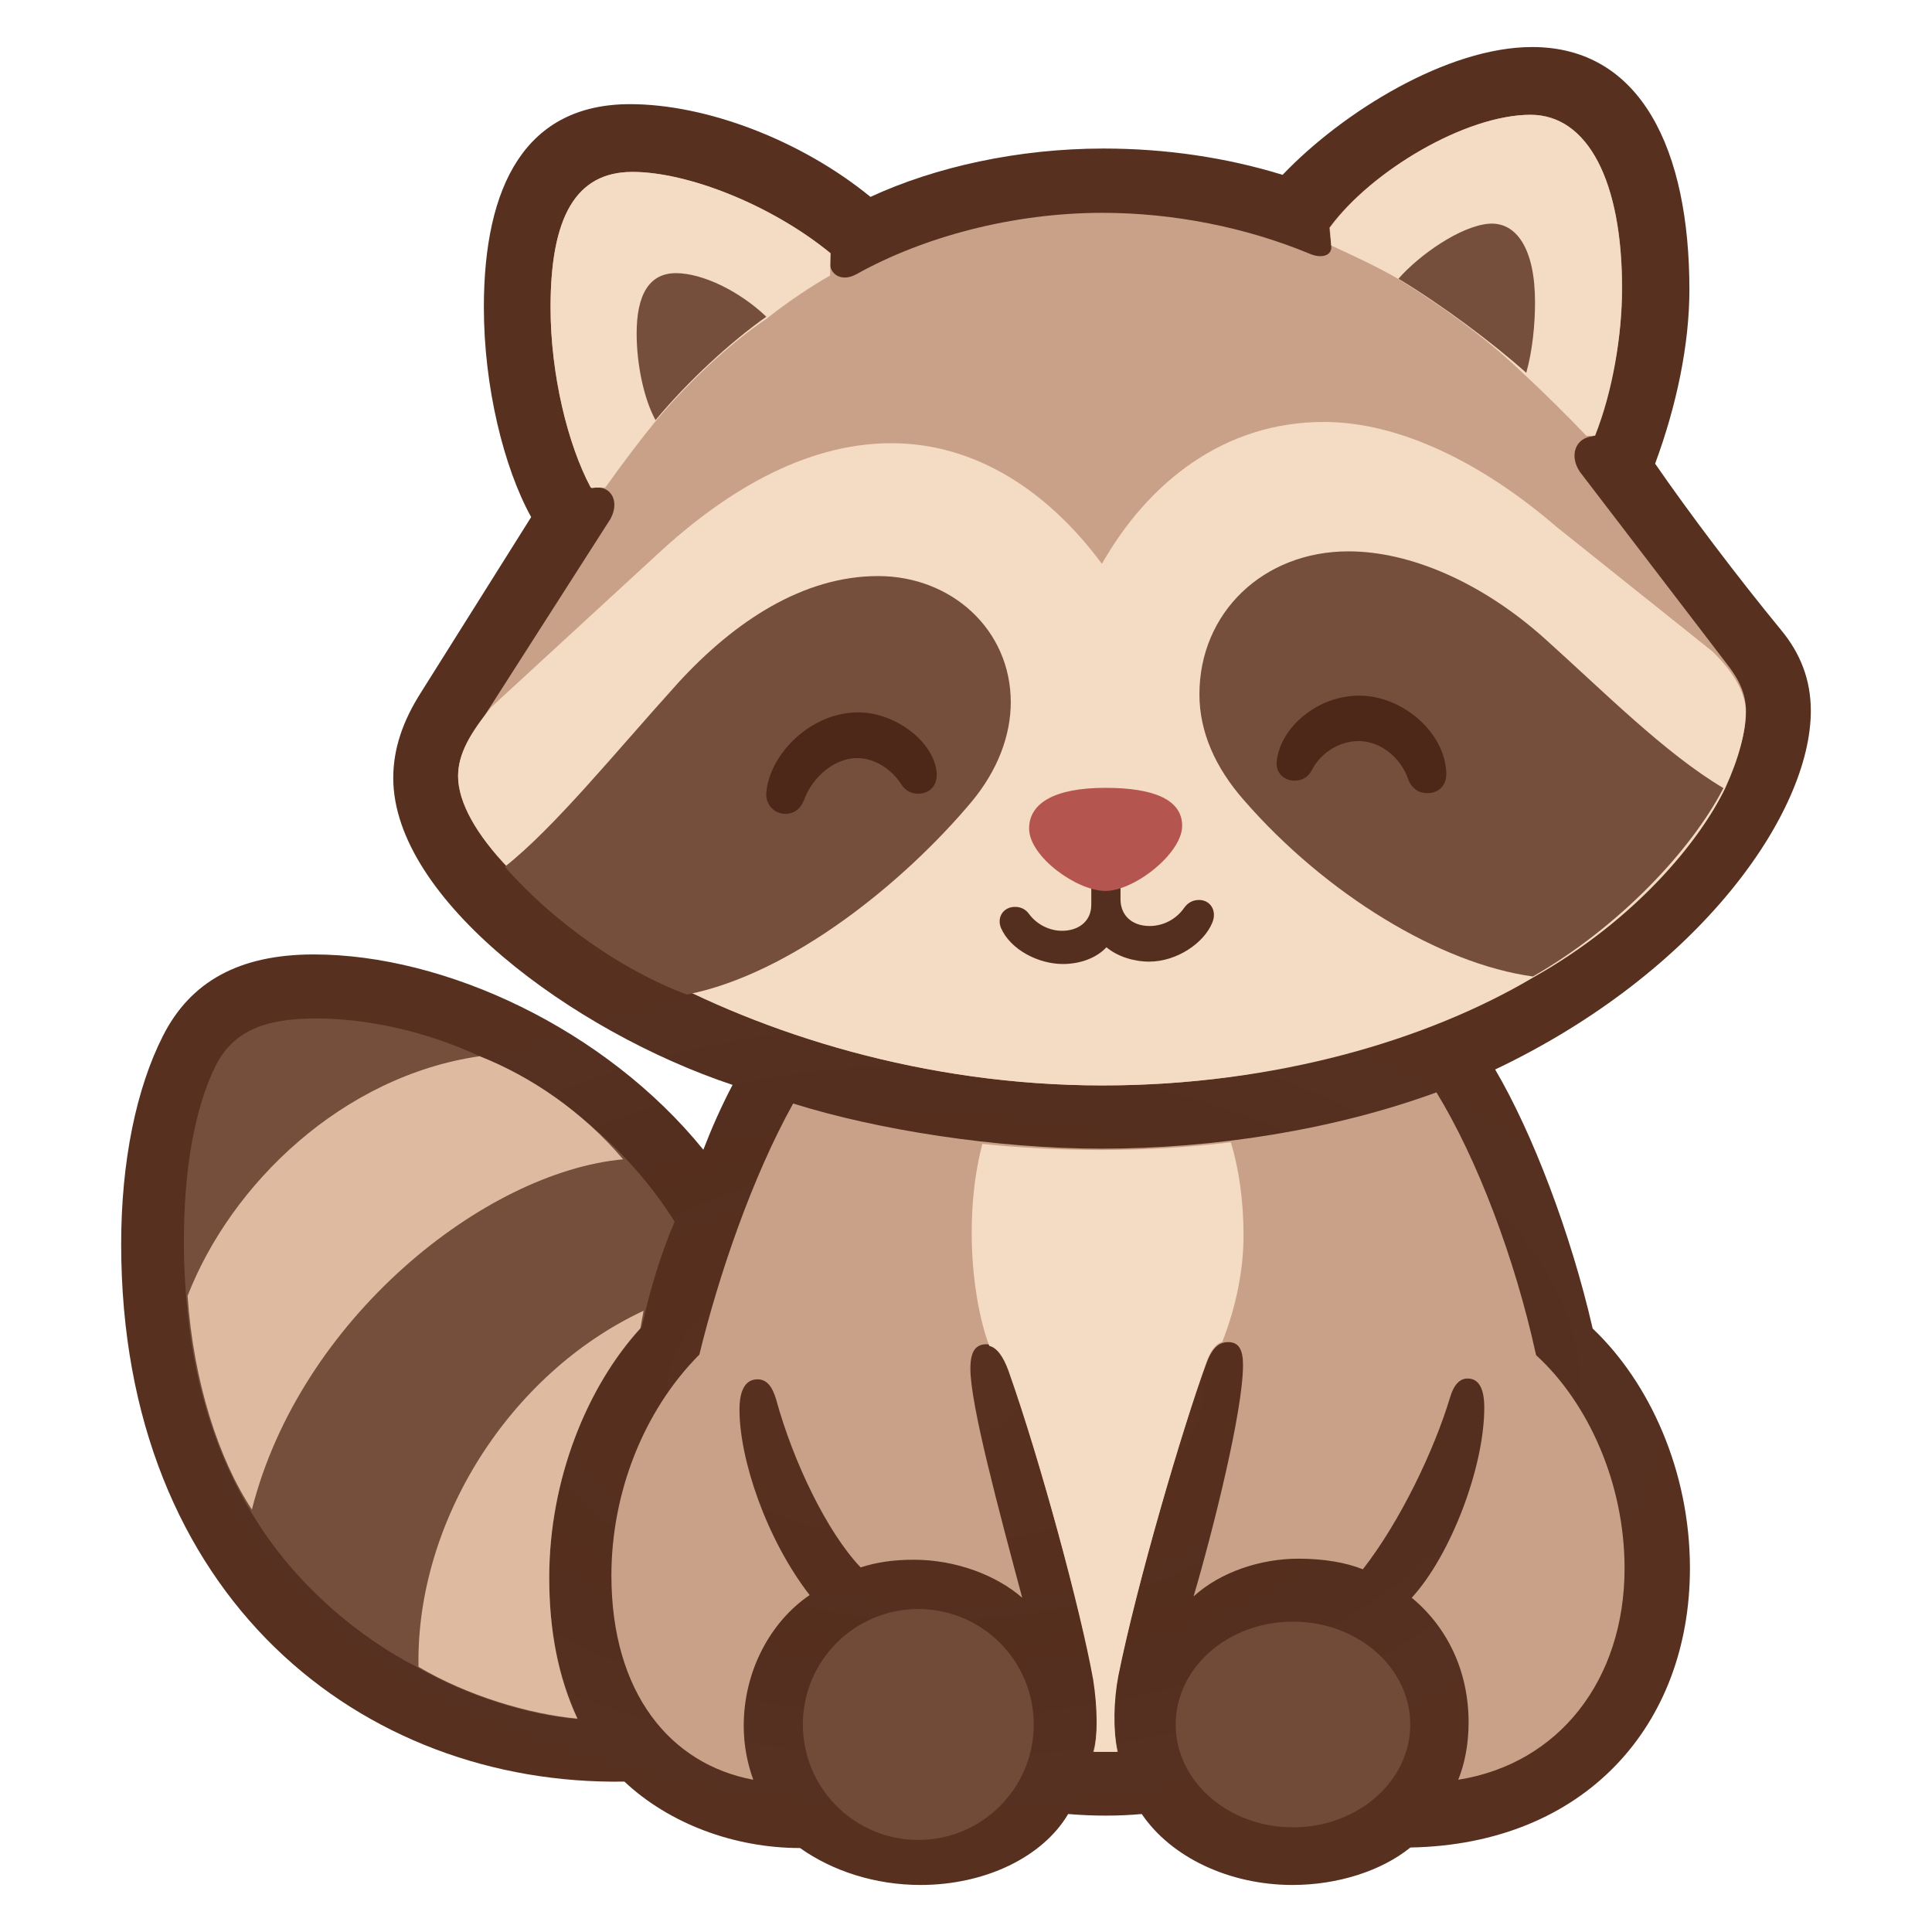
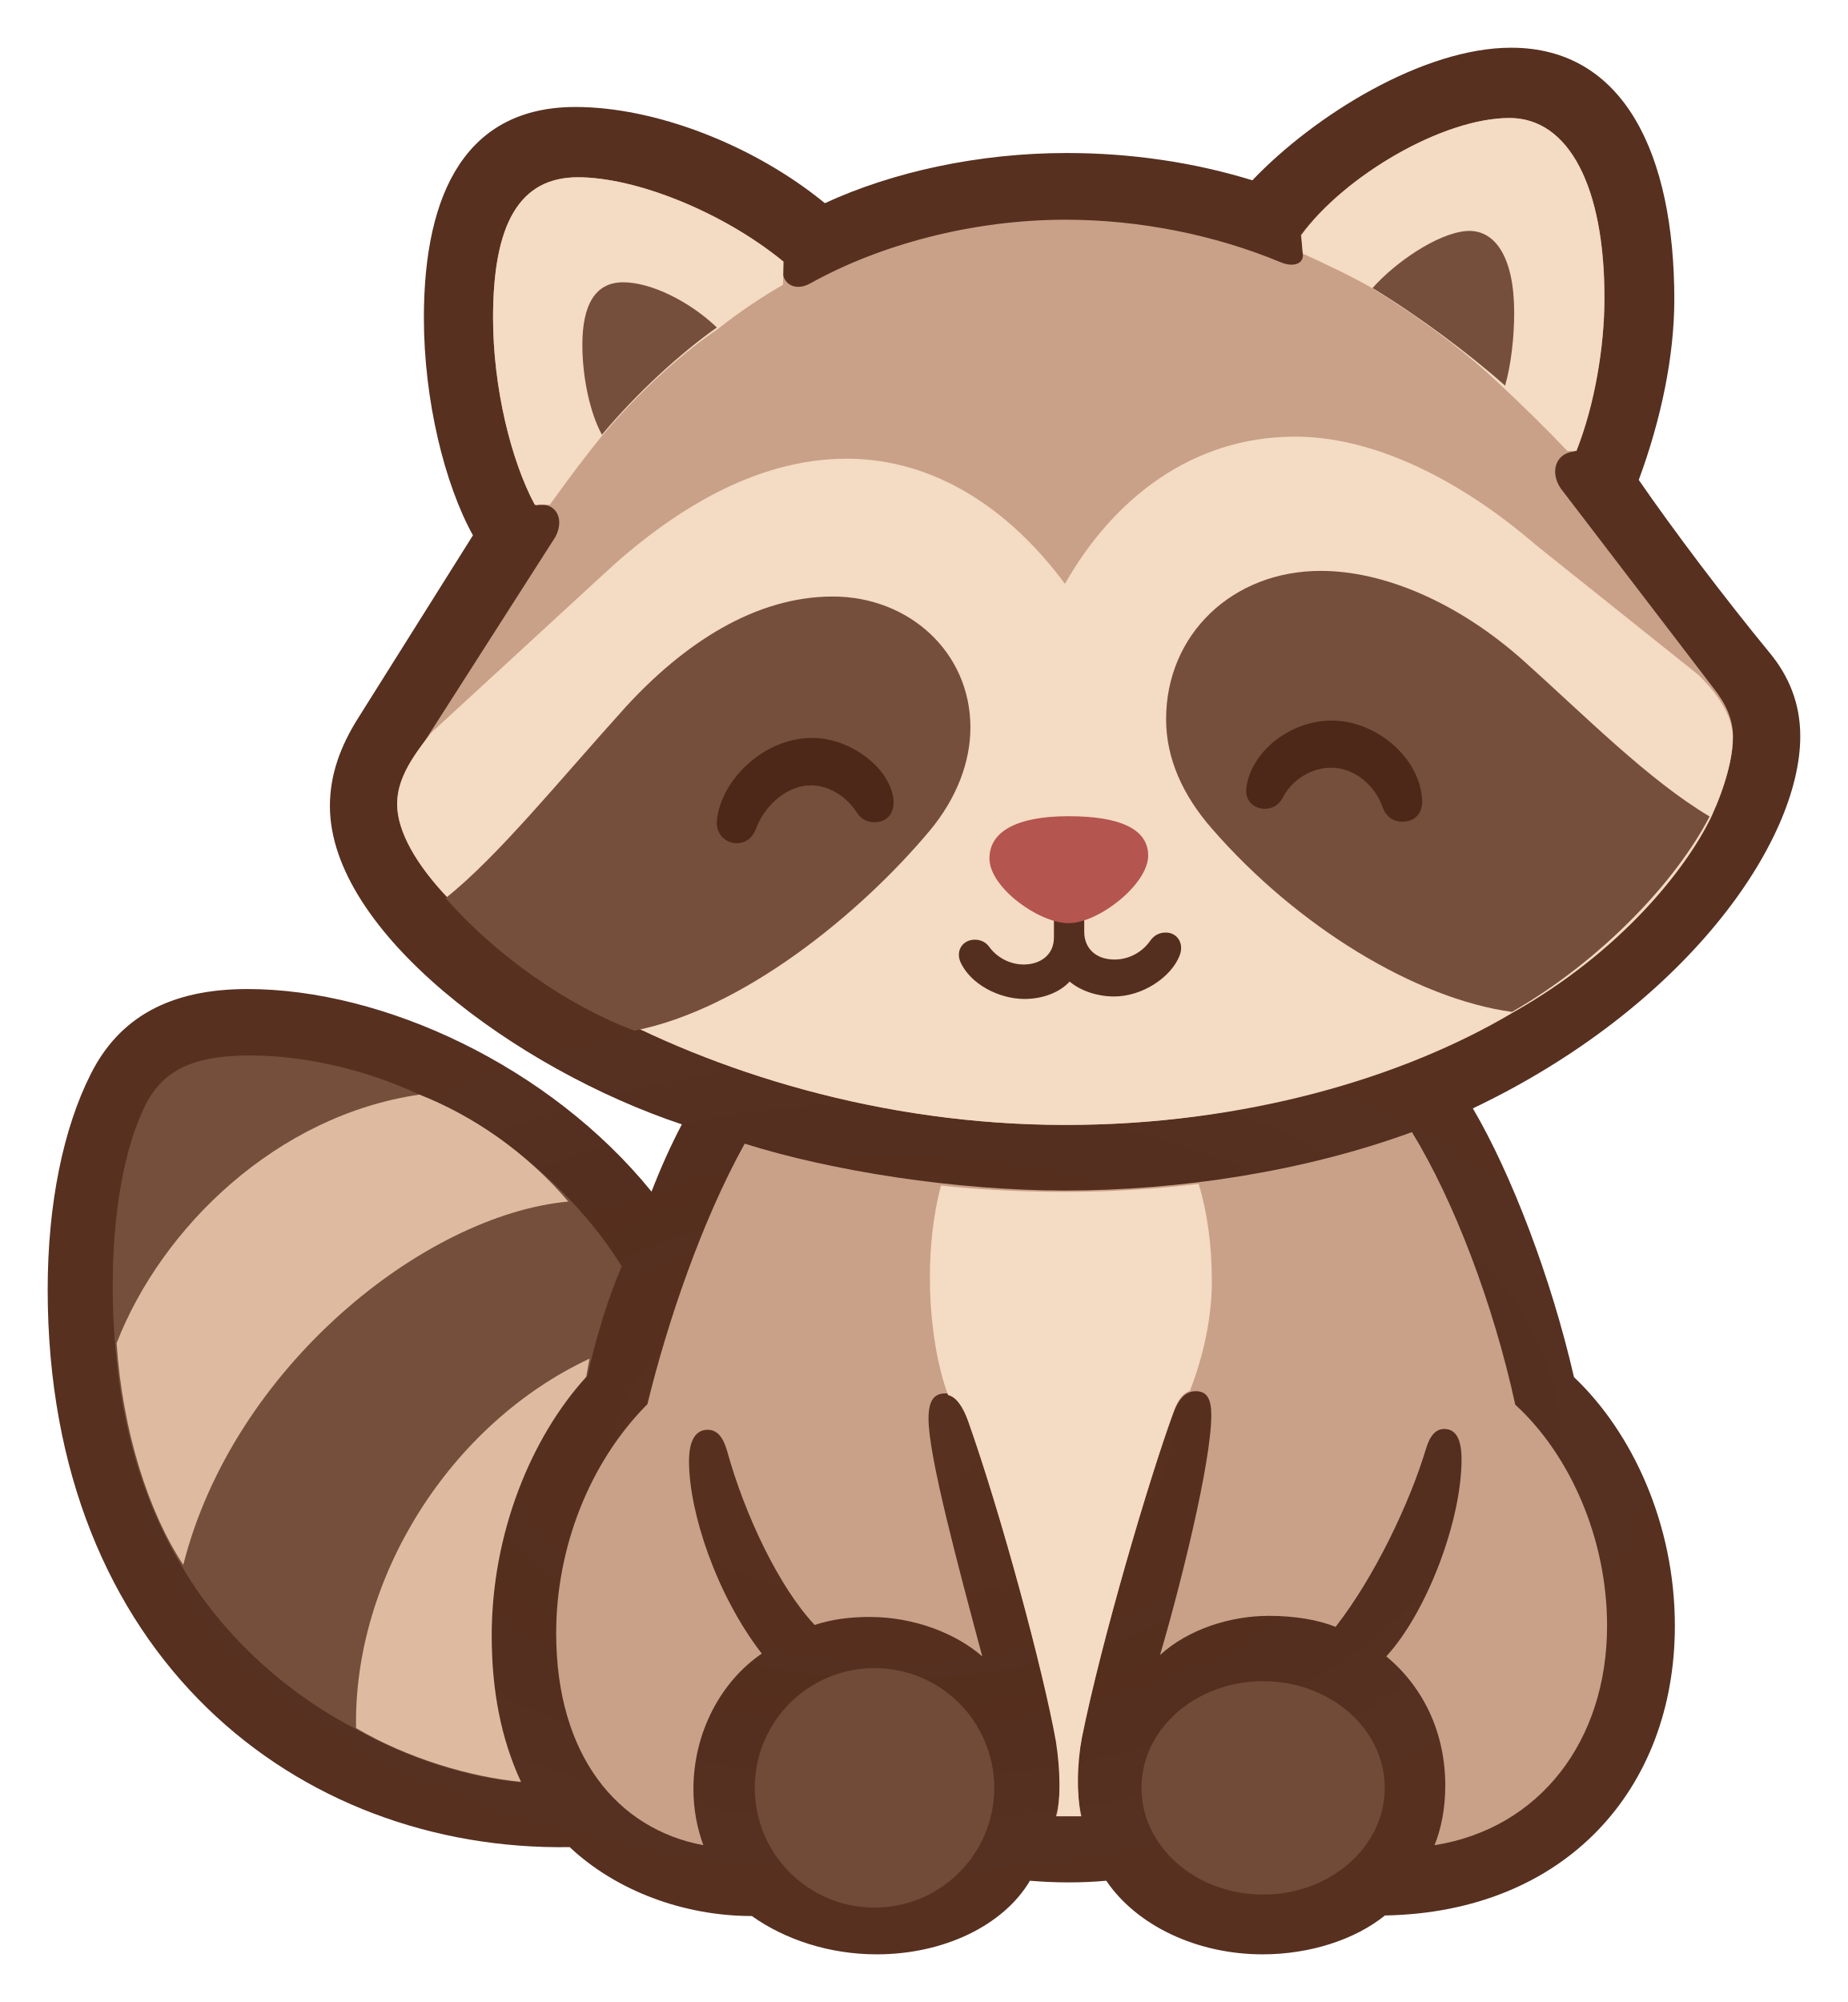
- <svg xmlns="http://www.w3.org/2000/svg" width="72.71" height="72.71" fill="none" viewBox="3.62 3.56 72.71 72.71">
+ <svg xmlns="http://www.w3.org/2000/svg" width="67.052" height="72.63" fill="none" viewBox="6.45 3.599 67.052 72.63">
  <path d="m15.43 39.48c-2.82 0-4.65 1.03-5.68 3.07-1 1.97-1.57 4.72-1.57 7.83 0 13.33 9.09 20.39 18.94 20.23 1.68 1.58 4.13 2.5 6.61 2.5 1.21 0.86 2.82 1.39 4.53 1.39 2.45 0 4.61-1.06 5.56-2.67 0.96 0.08 1.88 0.08 2.77 0 1.11 1.64 3.31 2.67 5.67 2.67 1.71 0 3.35-0.53 4.44-1.41 6.56-0.12 10.52-4.6 10.52-10.51 0-3.67-1.53-7-3.66-9.02-0.83-3.61-2.27-7.37-3.67-9.75 7.71-3.67 11.88-9.66 11.88-13.5 0-1.16-0.39-2.16-1.12-3.04-1.62-1.97-3.48-4.43-4.74-6.26 0.81-2.19 1.29-4.49 1.29-6.55 0-5.26-1.82-9.13-5.92-9.13-3.18 0-7.13 2.44-9.39 4.81-2.11-0.65-4.39-0.99-6.74-0.99-3.2 0-6.33 0.69-8.77 1.82-2.63-2.15-6.2-3.49-9.05-3.49-3.91 0-5.5 3.03-5.5 7.65 0 2.98 0.75 6.03 1.78 7.89l-4.14 6.59c-0.69 1.08-1.05 2.13-1.05 3.23 0 4.55 6.77 9.55 12.77 11.55-0.42 0.8-0.78 1.61-1.1 2.44-3.69-4.55-9.72-7.35-14.66-7.35z" fill="url(#paint0_radial_2210_41275)" />
  <path d="m21.67 43.31c-2.06-0.96-4.28-1.42-6.16-1.42-2 0-3.12 0.51-3.77 1.77-0.8 1.61-1.2 3.95-1.2 6.62 0 0.92 0.05 1.8 0.14 2.65 0.29 3.02 1.2 5.59 2.42 7.58 1.61 2.71 4.1 4.72 6.27 5.82 1.93 1.1 4.23 1.79 6 1.93-0.73-1.57-1.08-3.33-1.08-5.33 0-3.7 1.44-7.22 3.48-9.42 0.31-1.44 0.77-2.89 1.24-3.97-1.81-2.9-4.57-5.02-7.34-6.23z" fill="#764F3C" />
  <path d="m21.67 43.31c-5.16 0.75-9.35 4.8-10.99 9.02 0.22 3.22 1.17 6.15 2.42 8.04 1.82-7.19 8.76-12.7 13.97-13.18-1.53-1.8-3.47-3.12-5.4-3.88z" fill="#DEBBA0" />
  <path d="m27.84 52.89c-5.05 2.36-8.57 7.94-8.47 13.4 1.84 1.09 4.15 1.78 5.98 1.95-0.73-1.57-1.06-3.33-1.06-5.31 0-3.68 1.42-7.18 3.43-9.38l0.12-0.66z" fill="#DEBBA0" />
  <path d="m57.68 44.67c-3.88 1.42-8.38 2.12-12.61 2.12-3.93 0-8.42-0.7-11.6-1.7-1.55 2.79-2.8 6.46-3.53 9.45-2.11 2.12-3.31 5.22-3.31 8.31 0 4.43 2.22 7.11 5.34 7.69-0.23-0.63-0.36-1.31-0.36-2.03 0-2.07 1.01-3.92 2.48-4.92-1.64-2.12-2.64-5.12-2.64-6.98 0-0.76 0.24-1.14 0.68-1.14 0.35 0 0.56 0.28 0.7 0.76 0.65 2.36 1.91 4.98 3.18 6.32 0.6-0.2 1.26-0.29 2-0.29 1.61 0 3.13 0.6 4.08 1.43-0.9-3.37-1.95-7.27-1.95-8.62 0-0.66 0.2-0.92 0.61-0.92 0.38 0 0.63 0.4 0.86 1.04 1.19 3.44 2.7 9.01 3.17 11.58 0.18 1.11 0.16 2.13-0.02 2.72h0.93c-0.19-0.81-0.19-1.88 0.01-2.86 0.68-3.42 2.43-9.34 3.31-11.73 0.21-0.58 0.46-0.83 0.83-0.83 0.41 0 0.56 0.29 0.56 0.87 0 1.71-1.12 6.19-1.86 8.7 1.02-0.93 2.54-1.42 3.95-1.42 0.96 0 1.8 0.15 2.42 0.4 1.42-1.82 2.69-4.5 3.28-6.46 0.15-0.51 0.38-0.72 0.66-0.72 0.43 0 0.63 0.38 0.63 1.1 0 2.23-1.26 5.55-2.73 7.15 1.34 1.11 2.14 2.76 2.14 4.69 0 0.83-0.15 1.57-0.39 2.16 3.8-0.6 6.26-3.77 6.26-7.96 0-3.17-1.35-6.21-3.33-8.02-0.8-3.67-2.23-7.41-3.75-9.89z" fill="#C9A188" />
  <path d="m49.94 46.55c-1.68 0.2-3.3 0.29-4.87 0.29-1.56 0-3.17-0.09-4.48-0.23-0.29 1.11-0.4 2.25-0.4 3.35 0 1.7 0.29 3.27 0.66 4.25 0.29 0.07 0.53 0.41 0.72 0.93 1.22 3.44 2.73 9.06 3.19 11.63 0.17 1.08 0.17 2.11 0.03 2.72h0.88c-0.16-0.85-0.14-1.92 0.04-2.87 0.71-3.51 2.42-9.32 3.3-11.75 0.14-0.42 0.34-0.73 0.61-0.81 0.51-1.29 0.8-2.69 0.8-4 0-1.29-0.17-2.51-0.48-3.51z" fill="#F4DBC3" />
  <circle cx="38.18" cy="68.46" r="4.345" fill="#714A38" />
  <ellipse cx="52.28" cy="68.46" rx="4.414" ry="3.871" fill="#714A38" />
  <path d="m61.22 7.88c-2.42 0-6 2.11-7.57 4.25l0.07 0.67c0.05 0.39-0.37 0.5-0.81 0.31-2.41-1-5.14-1.54-7.8-1.54-3.37 0-6.73 0.9-9.26 2.31-0.59 0.33-1.15-0.01-0.99-0.79-2.19-1.81-5.35-3.06-7.44-3.06-2.13 0-3.08 1.7-3.08 5.1 0 2.54 0.65 5.2 1.55 6.81 0.63-0.18 1.1 0.4 0.71 1.14l-5.08 7.94c-0.43 0.62-0.66 1.17-0.66 1.75 0 3.9 10.84 11.64 24.25 11.64 15.57 0 24.22-9.74 24.22-14.07 0-0.66-0.26-1.21-0.71-1.78l-5.54-7.24c-0.41-0.6-0.18-1.29 0.49-1.34 0.74-1.72 1.1-3.81 1.1-5.57 0-4.02-1.29-6.53-3.45-6.53z" fill="#C9A188" />
  <path d="m53.44 19.44c-3.74 0-6.6 2.26-8.35 5.34-2.02-2.73-4.75-4.54-7.92-4.54-3.34 0-6.4 1.92-8.93 4.29l-6.13 5.64c-0.81 1-1.25 1.76-1.25 2.6 0 3.92 10.84 11.64 24.25 11.64 6.53 0 12.27-1.72 16.24-4.08 3.83-2.16 6.24-5.12 7.2-7.11 0.52-1.14 0.77-2.12 0.77-2.88 0-0.77-0.54-1.57-1.25-2.26l-5.88-4.7c-2.81-2.42-5.92-3.94-8.75-3.94z" fill="#F4DBC3" />
  <path d="m36.67 25.24c-2.83 0-5.41 1.71-7.52 4.01-2.43 2.69-4.65 5.44-6.53 6.93 1.82 2.08 4.43 3.91 6.85 4.81 3.92-0.77 8.17-4.22 10.71-7.25 1-1.2 1.48-2.52 1.48-3.75 0-2.74-2.24-4.75-4.99-4.75z" fill="#764F3C" />
  <path d="m54.37 24.31c-3.21 0-5.61 2.31-5.61 5.38 0 1.42 0.6 2.76 1.67 3.98 3.08 3.54 7.38 6.16 10.88 6.64 3.23-1.85 5.95-4.73 7.17-7.09-2.22-1.32-4.53-3.66-6.74-5.64-2.37-2.12-5.07-3.27-7.37-3.27z" fill="#764F3C" />
  <path d="m35.92 30.37c-1.81 0-3.34 1.59-3.46 3.01-0.04 0.46 0.3 0.81 0.72 0.81 0.33 0 0.57-0.2 0.69-0.5 0.34-0.94 1.2-1.6 2-1.6 0.69 0 1.32 0.44 1.67 0.99 0.16 0.24 0.37 0.35 0.63 0.35 0.45 0 0.74-0.31 0.7-0.81-0.11-1.14-1.54-2.25-2.95-2.25z" fill="#4D2819" />
  <path d="m54.78 29.74c-1.6 0-2.98 1.21-3.11 2.47-0.05 0.43 0.27 0.73 0.67 0.73 0.29 0 0.51-0.14 0.64-0.38 0.35-0.69 1.07-1.11 1.77-1.11 0.84 0 1.59 0.64 1.86 1.42 0.12 0.34 0.38 0.54 0.72 0.54 0.45 0 0.75-0.3 0.72-0.8-0.08-1.52-1.67-2.87-3.27-2.87z" fill="#4D2819" />
  <path d="m48.75 37.43c-0.24 0-0.42 0.1-0.56 0.29-0.31 0.45-0.81 0.69-1.3 0.69-0.7 0-1.1-0.43-1.1-1v-0.59h-1.1v0.79c0 0.64-0.5 0.98-1.1 0.98-0.5 0-0.97-0.26-1.24-0.63-0.13-0.18-0.31-0.27-0.53-0.27-0.44 0-0.69 0.39-0.53 0.79 0.36 0.83 1.42 1.36 2.33 1.36 0.69 0 1.29-0.25 1.64-0.63 0.42 0.35 1.03 0.54 1.61 0.54 1.04 0 2.07-0.7 2.38-1.48 0.18-0.46-0.1-0.84-0.5-0.84z" fill="#542F20" />
  <path d="m45.22 33.21c-1.92 0-2.87 0.58-2.87 1.53 0 1.06 1.8 2.35 2.87 2.35 1.1 0 2.89-1.42 2.89-2.45 0-0.97-1.03-1.43-2.89-1.43z" fill="#B5554F" />
  <path d="m27.42 10.03c-2.13 0-3.08 1.7-3.08 5.1 0 2.48 0.64 5.16 1.51 6.78h0.55c0.76-1.06 1.37-1.86 1.91-2.52 1.39-1.65 2.98-3.05 4.18-3.85 0.84-0.67 1.69-1.22 2.37-1.61l0.02-0.84c-2.21-1.81-5.37-3.06-7.46-3.06z" fill="#F4DBC3" />
  <path d="m29.06 13.84c-1.02 0-1.48 0.83-1.48 2.27 0 1.21 0.29 2.5 0.71 3.26 1.27-1.52 2.85-2.96 4.17-3.89-0.99-0.95-2.39-1.64-3.4-1.64z" fill="#764F3C" />
  <path d="m61.22 7.88c-2.43 0-5.99 2.1-7.55 4.25l0.05 0.67c0.85 0.39 1.75 0.81 2.51 1.25 1.61 0.99 3.27 2.2 4.52 3.38 0.96 0.89 1.9 1.82 2.57 2.53h0.33c0.67-1.69 1.01-3.75 1.01-5.55 0.01-4.02-1.28-6.53-3.44-6.53z" fill="#F4DBC3" />
  <path d="m59.65 11.98c-1.07 0.09-2.61 1.17-3.4 2.07 1.64 0.99 3.52 2.39 4.81 3.54 0.23-0.81 0.33-1.8 0.33-2.66 0-1.99-0.69-3.03-1.74-2.95z" fill="#764F3C" />
  <defs>
    <radialGradient id="paint0_radial_2210_41275" cx="0" cy="0" r="1" gradientTransform="translate(38.82 55.84) rotate(90) scale(16.67 29.44)" gradientUnits="userSpaceOnUse">
      <stop stop-color="#593120" offset="0" />
      <stop stop-color="#542E1E" offset=".688" />
      <stop stop-color="#563021" offset=".875" />
      <stop stop-color="#573020" offset="1" />
    </radialGradient>
  </defs>
</svg>
